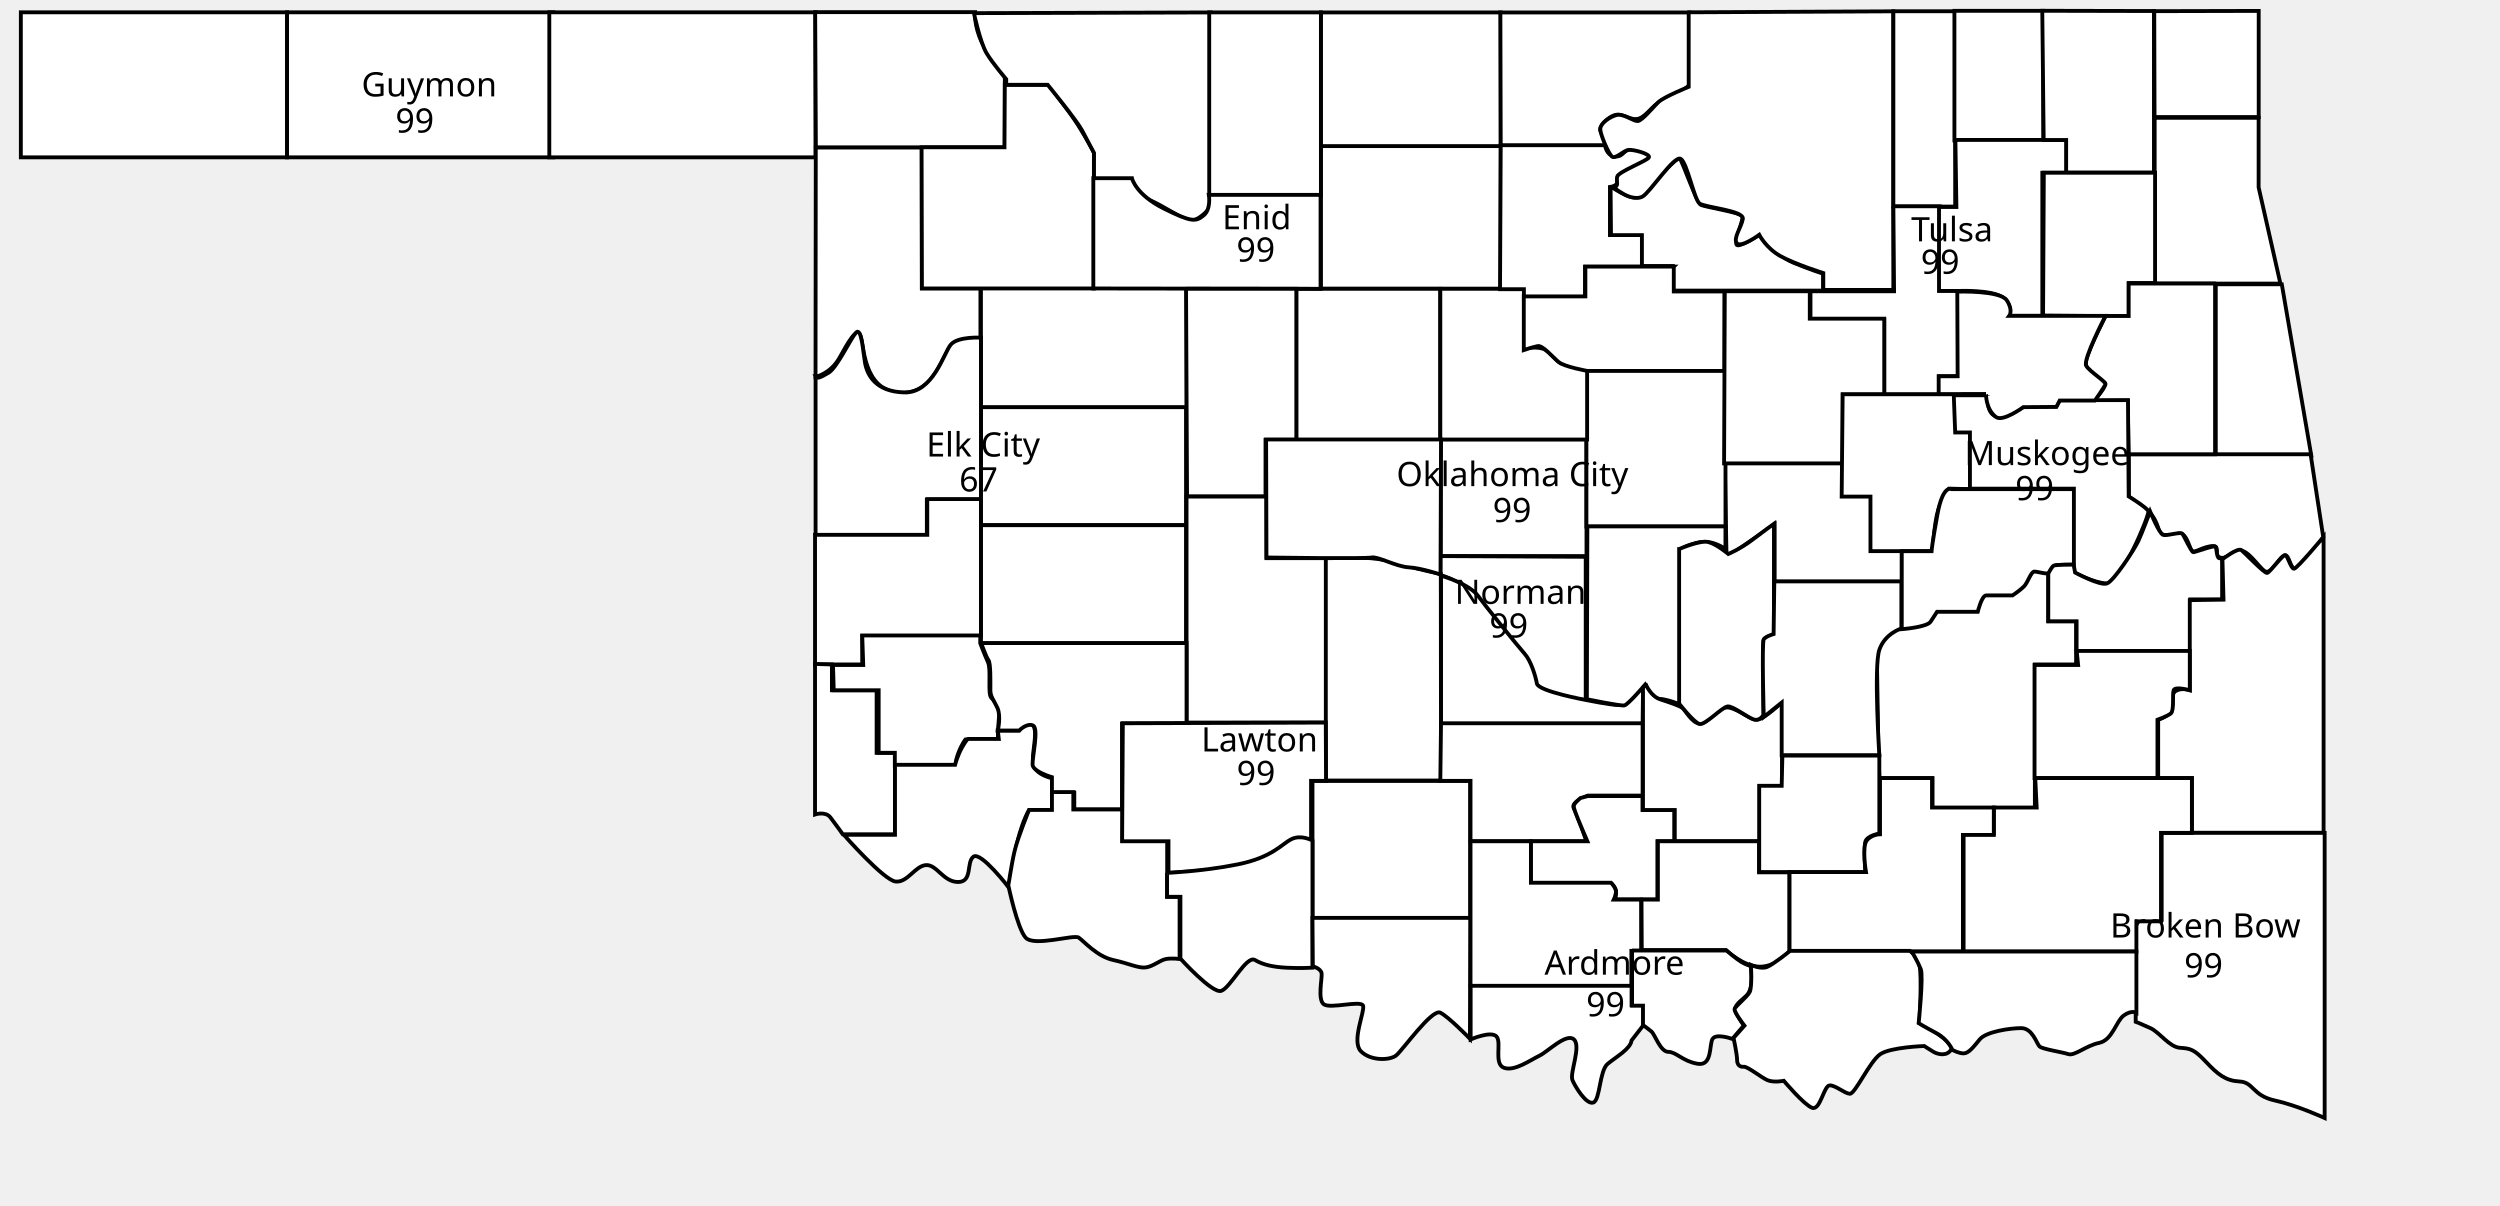
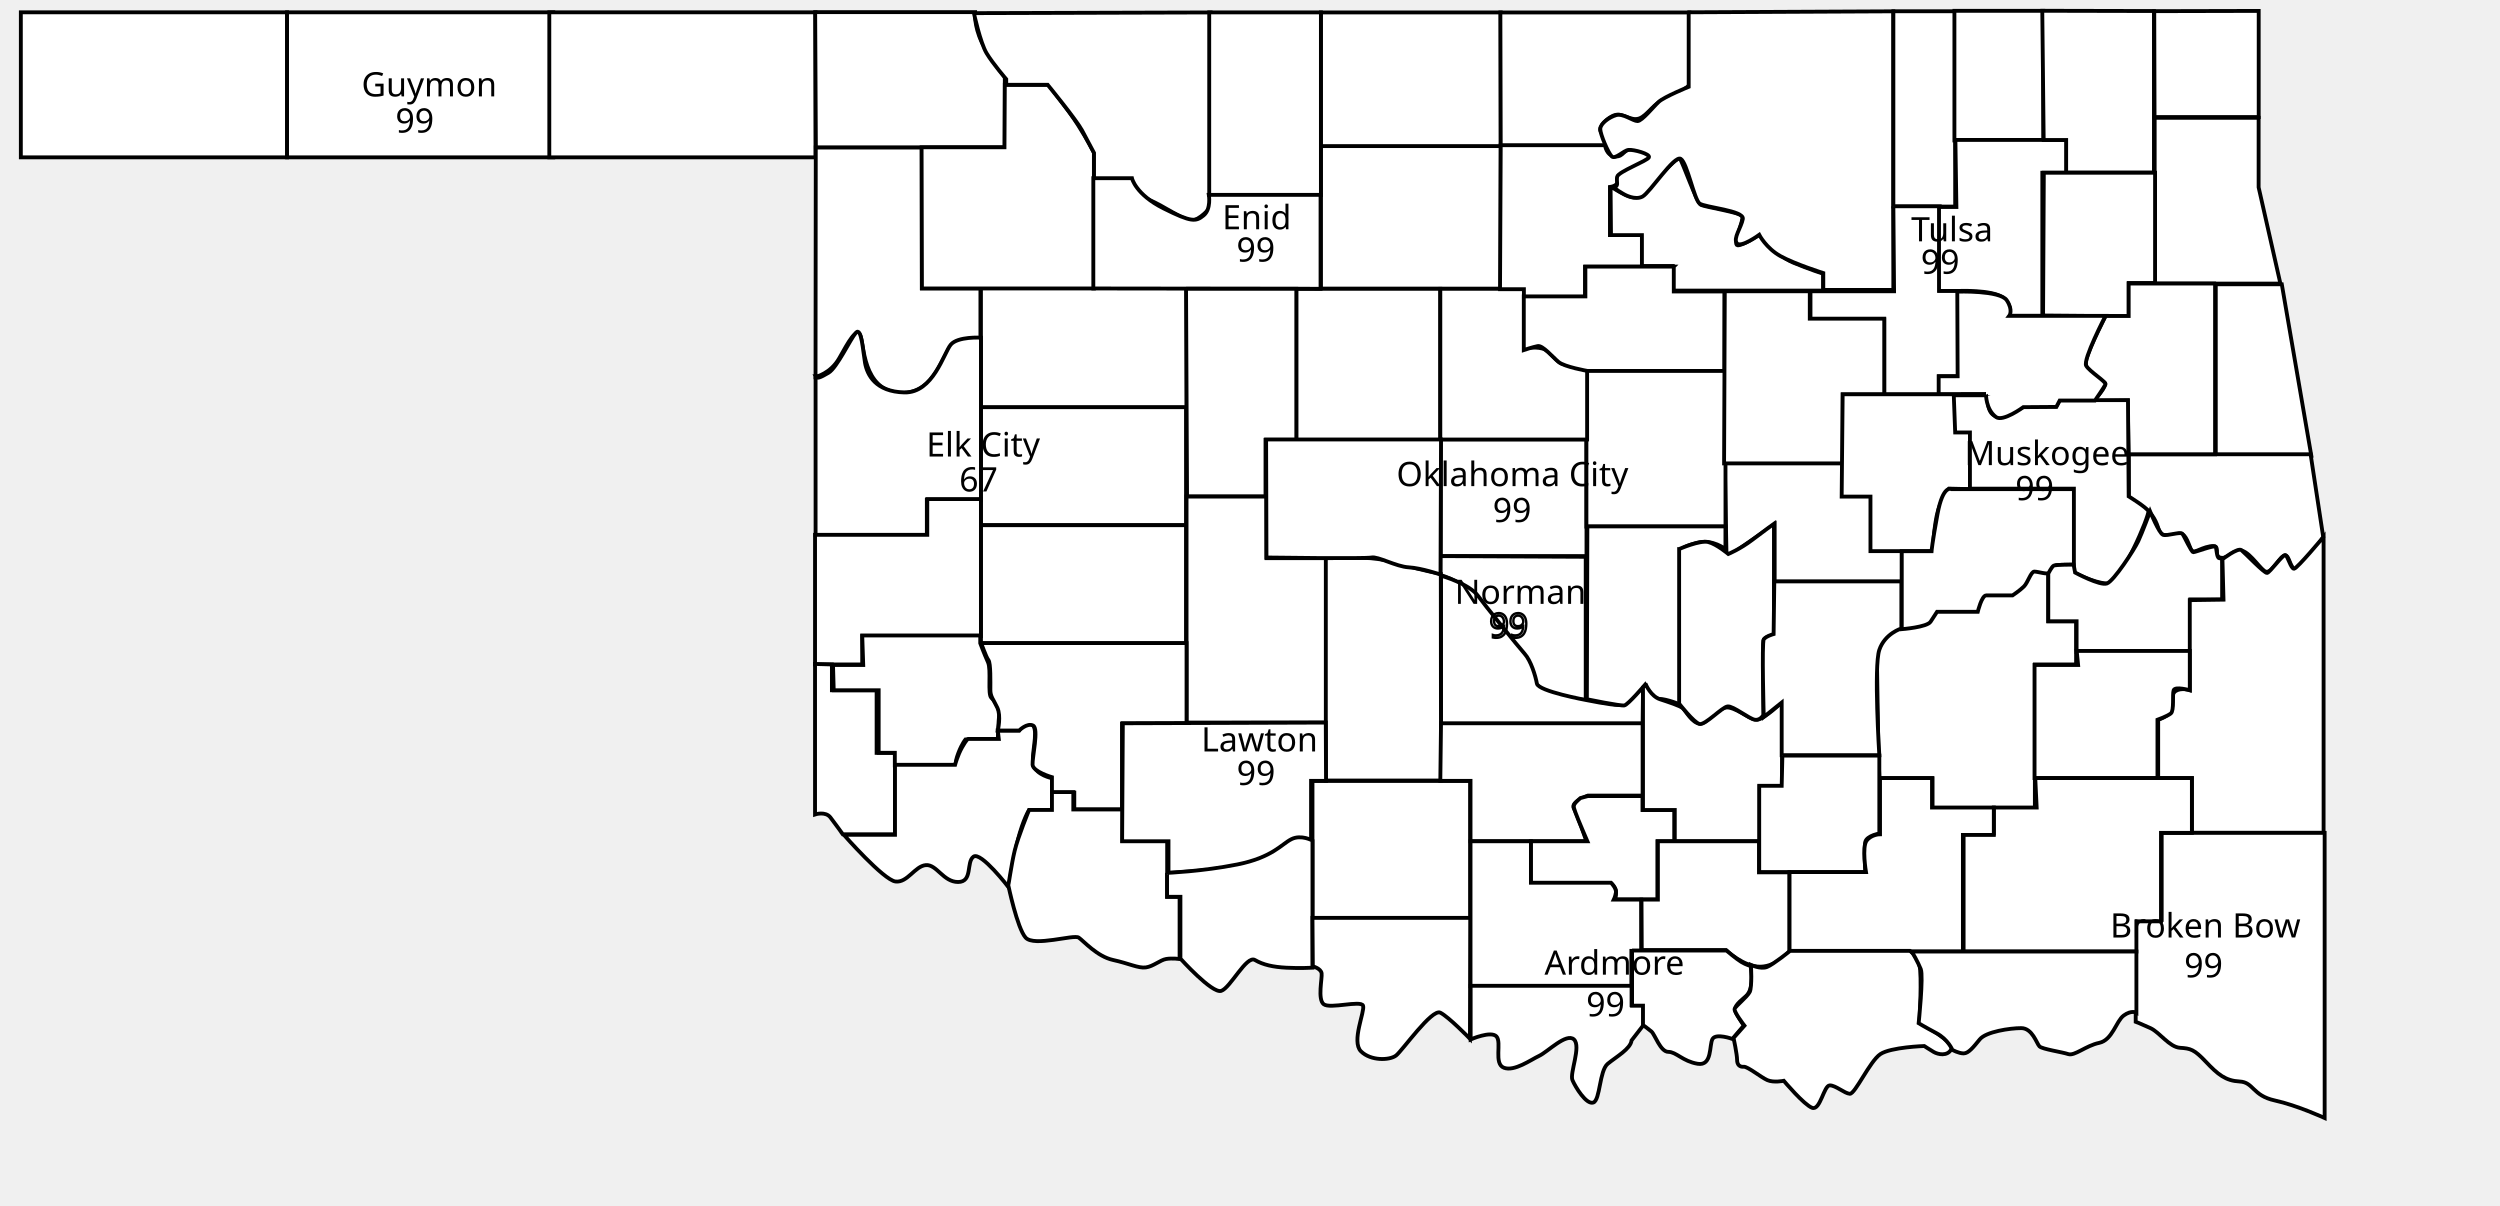
<svg xmlns="http://www.w3.org/2000/svg" width="778pt" height="375pt" id="svg2" version="1.0">
  <defs id="defs4" />
  <g id="layer1">
    <path style="fill:#ffffff;fill-opacity:1;fill-rule:evenodd;stroke:#000000;stroke-width:1.6;stroke-linecap:butt;stroke-linejoin:miter;stroke-miterlimit:4;stroke-opacity:1;stroke-dasharray:none" d="m 668.279,77.337 c 0,0 7.756,5.349 10.671,4.474 2.915,-0.874 16.904,-17.487 18.07,-16.03 1.166,1.457 6.995,18.362 8.744,19.236 1.749,0.874 16.613,3.206 17.196,4.663 0.583,1.457 -3.497,10.784 -2.332,11.95 1.166,1.166 9.618,-4.372 9.618,-4.372 0,0 6.703,8.744 13.698,11.658 6.995,2.915 12.533,4.663 12.533,4.663 l 0,6.995 -62.371,0 0,-10.201 -13.115,0 0,-12.241 -12.532,0 -0.179,-20.796 z" id="path4960" />
    <path style="fill:#ffffff;fill-opacity:1;fill-rule:evenodd;stroke:#000000;stroke-width:1.6;stroke-linecap:butt;stroke-linejoin:miter;stroke-miterlimit:4;stroke-opacity:1;stroke-dasharray:none" d="m 779.419,313.213 -0.824,-52.347 71.307,-26.173 0,23.082 11.541,0 0,17.93 -17.105,0 0,59.766 -42.454,0 0,-12.571 -22.052,0 -0.412,-9.686 z" id="path13791" />
    <path style="fill:#ffffff;fill-opacity:1;fill-rule:evenodd;stroke:#000000;stroke-width:1.6;stroke-linecap:butt;stroke-linejoin:miter;stroke-miterlimit:4;stroke-opacity:1;stroke-dasharray:none" d="m 715.673,192.127 48.964,0 0,13.698 11.658,0 0,22.733 12.824,0 0,12.824 -52.753,0 0,-23.899 -19.965,13.844 -0.729,-39.2 z" id="path11999" />
    <rect style="fill:#ffffff;fill-opacity:1;stroke:#000000;stroke-width:1.6;stroke-linecap:butt;stroke-miterlimit:4;stroke-opacity:1;stroke-dasharray:none;stroke-dashoffset:0" id="rect1400" width="110.464" height="60.178" x="8.647" y="5.11" />
    <rect y="5.11" x="119.111" height="60.178" width="110.464" id="rect1402" style="fill:#ffffff;fill-opacity:1;stroke:#000000;stroke-width:1.6;stroke-linecap:butt;stroke-miterlimit:4;stroke-opacity:1;stroke-dasharray:none;stroke-dashoffset:0" />
    <rect style="fill:#ffffff;fill-opacity:1;stroke:#000000;stroke-width:1.6;stroke-linecap:butt;stroke-miterlimit:4;stroke-opacity:1;stroke-dasharray:none;stroke-dashoffset:0" id="rect1404" width="110.464" height="60.178" x="227.926" y="5.11" />
    <path style="fill:#ffffff;fill-opacity:1;fill-rule:evenodd;stroke:#000000;stroke-width:1.6;stroke-linecap:butt;stroke-linejoin:miter;stroke-miterlimit:4;stroke-opacity:1;stroke-dasharray:none" d="m 338.389,156.379 c 0,0 6.183,-1.237 9.892,-7.831 3.71,-6.595 7.007,-12.777 8.656,-9.48 1.649,3.297 0.824,23.082 16.487,23.906 15.663,0.824 17.724,-18.548 22.67,-20.609 4.946,-2.061 10.717,-1.649 10.717,-1.649 l 0,-21.114 -24.319,0 0,-58.436 -44,0 -0.103,95.213 z" id="path1406" />
    <path style="fill:#ffffff;fill-opacity:1;fill-rule:evenodd;stroke:#000000;stroke-width:1.6;stroke-linecap:butt;stroke-linejoin:miter;stroke-miterlimit:4;stroke-opacity:1;stroke-dasharray:none" d="m 338.533,61.119 78.401,0 0,-29.145 c 0,0 -6.412,-7.869 -9.618,-14.573 -3.206,-6.703 -2.765,-12.359 -2.765,-12.359 l -66.309,0 0.291,56.077 z" id="path1408" />
    <rect style="fill:#ffffff;fill-opacity:1;stroke:#000000;stroke-width:1.6;stroke-linecap:butt;stroke-miterlimit:4;stroke-opacity:1;stroke-dasharray:none;stroke-dashoffset:0" id="rect1410" width="74.612" height="56.251" x="548.088" y="5.16" />
    <rect style="fill:#ffffff;fill-opacity:1;stroke:#000000;stroke-width:1.6;stroke-linecap:butt;stroke-miterlimit:4;stroke-opacity:1;stroke-dasharray:none;stroke-dashoffset:0" id="rect1412" width="74.612" height="59.165" x="548.088" y="60.621" />
    <rect style="fill:#ffffff;fill-opacity:1;stroke:#000000;stroke-width:1.6;stroke-linecap:butt;stroke-miterlimit:4;stroke-opacity:1;stroke-dasharray:none;stroke-dashoffset:0" id="rect1414" width="60.503" height="48.467" x="597.79" y="182.278" />
    <rect style="fill:#ffffff;fill-opacity:1;stroke:#000000;stroke-width:1.6;stroke-linecap:butt;stroke-miterlimit:4;stroke-opacity:1;stroke-dasharray:none;stroke-dashoffset:0" id="rect1416" width="57.708" height="65.868" x="658.257" y="152.635" />
    <rect style="fill:#ffffff;fill-opacity:1;stroke:#000000;stroke-width:1.6;stroke-linecap:butt;stroke-miterlimit:4;stroke-opacity:1;stroke-dasharray:none;stroke-dashoffset:0" id="rect1418" width="59.735" height="62.675" x="537.887" y="119.835" />
    <rect style="fill:#ffffff;fill-opacity:1;stroke:#000000;stroke-width:1.6;stroke-linecap:butt;stroke-miterlimit:4;stroke-opacity:1;stroke-dasharray:none;stroke-dashoffset:0" id="rect1420" width="65.431" height="57.125" x="544.59" y="324.01" />
    <rect style="fill:#ffffff;fill-opacity:1;stroke:#000000;stroke-width:1.6;stroke-linecap:butt;stroke-miterlimit:4;stroke-opacity:1;stroke-dasharray:none;stroke-dashoffset:0" id="rect1422" width="85.357" height="49.616" x="407.024" y="119.487" />
    <rect y="168.956" x="407.024" height="48.964" width="85.104" id="rect1426" style="fill:#ffffff;fill-opacity:1;stroke:#000000;stroke-width:1.6;stroke-linecap:butt;stroke-miterlimit:4;stroke-opacity:1;stroke-dasharray:none;stroke-dashoffset:0" />
    <rect style="fill:#ffffff;fill-opacity:1;stroke:#000000;stroke-width:1.6;stroke-linecap:butt;stroke-miterlimit:4;stroke-opacity:1;stroke-dasharray:none;stroke-dashoffset:0" id="rect1428" width="85.104" height="48.964" x="407.024" y="217.921" />
    <path style="fill:#ffffff;fill-opacity:1;fill-rule:evenodd;stroke:#000000;stroke-width:1.6;stroke-linecap:butt;stroke-linejoin:miter;stroke-miterlimit:4;stroke-opacity:1;stroke-dasharray:none" d="m 416.934,35.179 18.07,0 c 0,0 8.161,10.201 12.241,16.613 4.08,6.412 6.651,11.52 6.651,11.52 l 0,56.389 -71.354,0 -0.146,-58.582 34.391,0 0.146,-25.939 z" id="path1430" />
    <path style="fill:#ffffff;fill-opacity:1;fill-rule:evenodd;stroke:#000000;stroke-width:1.6;stroke-linecap:butt;stroke-linejoin:miter;stroke-miterlimit:4;stroke-opacity:1;stroke-dasharray:none" d="m 404.11,5.451 c 0,0 2.623,12.241 5.246,16.613 2.623,4.372 8.161,10.784 8.161,10.784 l 0,2.332 17.196,0 c 0,0 11.95,14.573 14.281,18.944 2.332,4.372 4.955,9.327 4.955,9.327 l 0,11.075 15.156,0 c 0,0 1.749,5.829 7.869,8.452 6.121,2.623 13.698,8.161 17.196,8.452 3.497,0.291 8.161,-5.538 8.161,-5.538 l 0,-80.733 -98.22,0.291 z" id="path1432" />
    <rect style="fill:#ffffff;fill-opacity:1;stroke:#000000;stroke-width:1.6;stroke-linecap:butt;stroke-miterlimit:4;stroke-opacity:1;stroke-dasharray:none;stroke-dashoffset:0" id="rect1434" width="46.341" height="75.814" x="501.747" y="5.142" />
    <path style="fill:#ffffff;fill-opacity:1;fill-rule:evenodd;stroke:#000000;stroke-width:1.6;stroke-linecap:butt;stroke-linejoin:miter;stroke-miterlimit:4;stroke-opacity:1;stroke-dasharray:none" d="m 453.657,73.943 16.03,0 c 0,0 1.457,6.703 13.115,12.533 11.658,5.829 13.407,5.538 16.613,2.915 3.206,-2.623 2.182,-8.522 2.182,-8.522 l 46.345,0 0,38.954 -94.285,-0.126 0,-45.753 z" id="path1436" />
    <path style="fill:#ffffff;fill-opacity:1;fill-rule:evenodd;stroke:#000000;stroke-width:1.6;stroke-linecap:butt;stroke-linejoin:miter;stroke-miterlimit:4;stroke-opacity:1;stroke-dasharray:none" d="m 492.131,119.841 45.752,0 0,62.651 -12.777,0 0,23.494 -32.562,0 -0.412,-86.145 z" id="path1438" />
    <path style="fill:#ffffff;fill-opacity:1;fill-rule:evenodd;stroke:#000000;stroke-width:1.6;stroke-linecap:butt;stroke-linejoin:miter;stroke-miterlimit:4;stroke-opacity:1;stroke-dasharray:none" d="m 338.412,156.132 0,65.868 46.17,0 0,-14.573 22.442,0 0,-67.326 c 0,0 -9.618,-0.583 -12.533,2.915 -2.915,3.497 -7.286,20.11 -19.236,19.819 -11.95,-0.291 -15.447,-7.286 -16.321,-12.241 -0.874,-4.955 -1.457,-15.156 -3.789,-12.533 -2.332,2.623 -7.869,14.573 -11.367,16.613 -3.497,2.04 -4.784,2.623 -5.367,1.457 z" id="path2314" />
    <path style="fill:#ffffff;fill-opacity:1;fill-rule:evenodd;stroke:#000000;stroke-width:1.6;stroke-linecap:butt;stroke-linejoin:miter;stroke-miterlimit:4;stroke-opacity:1;stroke-dasharray:none" d="m 492.338,206.047 33.18,0 0,25.555 24.731,0 0,68.215 -57.911,0 0,-93.77 z" id="path3191" />
    <path style="fill:#ffffff;fill-opacity:1;fill-rule:evenodd;stroke:#000000;stroke-width:1.6;stroke-linecap:butt;stroke-linejoin:miter;stroke-miterlimit:4;stroke-opacity:1;stroke-dasharray:none" d="m 338.183,221.916 46.576,0 0,-14.838 22.258,0 0,56.88 -49.255,0 0,11.747 -19.578,0 3e-5,-53.789 z" id="path3193" />
    <path style="fill:#ffffff;fill-opacity:1;fill-rule:evenodd;stroke:#000000;stroke-width:1.6;stroke-linecap:butt;stroke-linejoin:miter;stroke-miterlimit:4;stroke-opacity:1;stroke-dasharray:none" d="m 597.635,119.846 34.974,0 0,24.628 c 0,0 5.829,-0.874 8.452,0.583 2.623,1.457 4.372,4.663 6.995,5.829 2.623,1.166 10.492,1.166 10.492,1.166 l 0,30.311 -60.914,0 0,-62.517 z" id="path3195" />
    <path style="fill:#ffffff;fill-opacity:1;fill-rule:evenodd;stroke:#000000;stroke-width:1.6;stroke-linecap:butt;stroke-linejoin:miter;stroke-miterlimit:4;stroke-opacity:1;stroke-dasharray:none" d="m 622.554,5.16 78.401,0 -0.146,30.311 c 0,0 -4.82,4.265 -9.611,5.549 -4.791,1.284 -7.584,6.983 -11.082,8.149 -3.497,1.166 -6.703,-2.332 -9.909,-1.457 -3.206,0.874 -6.995,4.955 -6.121,6.703 0.874,1.749 2.894,6.121 2.894,6.121 l -44.28,0 -0.146,-55.376 z" id="path3197" />
    <path style="fill:#ffffff;fill-opacity:1;fill-rule:evenodd;stroke:#000000;stroke-width:1.6;stroke-linecap:butt;stroke-linejoin:miter;stroke-miterlimit:4;stroke-opacity:1;stroke-dasharray:none" d="m 622.7,60.244 43.281,0 c 0,0 0.437,4.372 4.226,4.663 3.789,0.291 3.206,-3.497 7.869,-2.915 4.663,0.583 7.578,2.623 5.538,4.372 -2.04,1.749 -13.407,5.538 -12.533,8.161 0.874,2.623 -3.06,3.06 -3.06,3.06 l 0,19.965 13.261,0 0,13.115 -23.608,0 0,12.824 -25.356,0 0,-3.497 -9.909,0 0.291,-59.748 z" id="path3199" />
    <path style="fill:#ffffff;fill-opacity:1;fill-rule:evenodd;stroke:#000000;stroke-width:1.6;stroke-linecap:butt;stroke-linejoin:miter;stroke-miterlimit:4;stroke-opacity:1;stroke-dasharray:none" d="m 700.693,5.11 0,30.913 c 0,0 -10.098,4.122 -12.365,6.183 -2.267,2.061 -7.007,8.037 -8.862,8.037 -1.855,0 -5.977,-3.297 -8.862,-2.473 -2.885,0.824 -6.595,3.504 -6.595,5.77 0,2.267 3.297,9.892 4.74,11.335 1.443,1.443 4.946,-2.473 7.007,-2.679 2.061,-0.206 9.068,1.649 8.45,3.091 -0.618,1.443 -12.777,5.977 -13.19,8.037 -0.412,2.061 0.618,3.71 -0.824,4.122 -1.443,0.412 3.916,3.297 3.916,3.297 0,0 4.328,2.473 7.419,0.824 3.091,-1.649 13.19,-17.311 15.869,-15.663 2.679,1.649 5.564,16.899 7.831,18.548 2.267,1.649 18.548,2.885 17.93,6.389 -0.618,3.504 -4.122,8.037 -2.473,10.098 1.649,2.061 9.274,-3.504 9.274,-3.504 0,0 2.885,5.564 8.862,8.862 5.977,3.297 17.724,7.007 17.724,7.007 l 0,7.007 29.059,0 0,-115.616 -84.909,0.412 z" id="path3201" />
    <path style="fill:#ffffff;fill-opacity:1;fill-rule:evenodd;stroke:#000000;stroke-width:1.6;stroke-linecap:butt;stroke-linejoin:miter;stroke-miterlimit:4;stroke-opacity:1;stroke-dasharray:none" d="m 597.635,230.745 0,7.869 c 0,0 11.658,2.623 19.819,14.864 8.161,12.241 16.613,17.487 17.487,23.316 0.874,5.829 1.749,7.578 6.995,10.201 5.246,2.623 16.03,3.497 16.03,3.497 l 0,-59.457 -60.331,-0.291 z" id="path4077" />
    <path style="fill:#ffffff;fill-opacity:1;fill-rule:evenodd;stroke:#000000;stroke-width:1.6;stroke-linecap:butt;stroke-linejoin:miter;stroke-miterlimit:4;stroke-opacity:1;stroke-dasharray:none" d="m 597.926,238.905 0,61.628 83.647,0 0.179,-15.663 c 0,0 -6.591,7.662 -10.088,7.662 -3.497,0 -13.407,-2.04 -13.407,-2.04 0,0 -19.965,-3.643 -20.547,-6.849 -0.583,-3.206 -2.477,-9.472 -5.1,-12.387 -2.623,-2.915 -16.932,-20.673 -19.236,-23.899 -3.643,-5.1 -15.156,-8.452 -15.447,-8.452 z" id="path4079" />
    <path style="fill:#ffffff;fill-opacity:1;fill-rule:evenodd;stroke:#000000;stroke-width:1.6;stroke-linecap:butt;stroke-linejoin:miter;stroke-miterlimit:4;stroke-opacity:1;stroke-dasharray:none" d="m 550.128,231.619 c 0,0 15.156,-0.291 18.653,0 3.497,0.291 9.628,1.301 14.874,3.05 5.246,1.749 14.185,3.422 14.185,3.422 l 0.085,85.773 -47.798,0 0,-92.245 z" id="path4081" />
    <path style="fill:#ffffff;fill-opacity:1;fill-rule:evenodd;stroke:#000000;stroke-width:1.6;stroke-linecap:butt;stroke-linejoin:miter;stroke-miterlimit:4;stroke-opacity:1;stroke-dasharray:none" d="m 338.183,275.499 0,62.445 c 0,0 4.328,-1.443 6.389,1.237 2.061,2.679 5.152,7.007 5.152,7.007 l 21.639,0 0,-33.799 -7.625,0 0,-25.967 -18.548,0 0,-10.717 -7.007,-0.206 z" id="path4083" />
    <path style="fill:#ffffff;fill-opacity:1;fill-rule:evenodd;stroke:#000000;stroke-width:1.6;stroke-linecap:butt;stroke-linejoin:miter;stroke-miterlimit:4;stroke-opacity:1;stroke-dasharray:none" d="m 694.511,110.628 0,10.304 21.021,0 0,32.974 -56.88,0 c 0,0 -9.48,-1.649 -11.953,-3.71 -2.473,-2.061 -6.595,-7.007 -8.656,-6.595 -2.061,0.412 -5.77,1.649 -5.77,1.649 l 0,-22.258 25.555,0 0,-12.365 36.684,0 z" id="path4958" />
    <path style="fill:#ffffff;fill-opacity:1;fill-rule:evenodd;stroke:#000000;stroke-width:1.6;stroke-linecap:butt;stroke-linejoin:miter;stroke-miterlimit:4;stroke-opacity:1;stroke-dasharray:none" d="m 597.926,300.11 83.647,0 0,30.02 -22.733,0 c 0,0 -7.286,2.623 -5.829,5.246 1.457,2.623 5.246,13.698 5.246,13.698 l -48.09,0 0,-25.065 -12.533,0 0.291,-23.899 z" id="path4962" />
    <path style="fill:#ffffff;fill-opacity:1;fill-rule:evenodd;stroke:#000000;stroke-width:1.6;stroke-linecap:butt;stroke-linejoin:miter;stroke-miterlimit:4;stroke-opacity:1;stroke-dasharray:none" d="m 655.766,331.143 c -3.297,2.885 -3.091,3.091 -2.061,5.977 1.03,2.885 4.946,11.953 4.946,11.953 l -23.494,0 0,17.311 33.18,0 c 0,0 1.03,0.618 1.855,2.267 0.824,1.649 0,4.534 0,4.534 l 17.518,0 0,-24.123 7.007,0 0,-12.973 -13.19,0 0,-5.771 -22.67,0 -3.091,0.824 z" id="path6710" />
    <path style="fill:#ffffff;fill-opacity:1;fill-rule:evenodd;stroke:#000000;stroke-width:1.6;stroke-linecap:butt;stroke-linejoin:miter;stroke-miterlimit:4;stroke-opacity:1;stroke-dasharray:none" d="m 345.648,275.92 12.532,0 -0.412,-12.241 48.964,0 0,3.206 c 0,0 1.749,4.663 3.206,7.869 1.457,3.206 -0.291,13.407 1.457,14.864 1.749,1.457 3.497,4.955 3.206,6.995 -0.291,2.04 -0.583,10.201 -0.583,10.201 l -13.407,0 c 0,0 -1.457,1.749 -2.915,5.538 -1.457,3.789 -1.166,5.246 -1.166,5.246 l -25.236,0 0,-5.246 -6.703,0 0,-25.939 -18.653,0 -0.291,-10.492 z" id="path6712" />
    <path style="fill:#ffffff;fill-opacity:1;fill-rule:evenodd;stroke:#000000;stroke-width:1.6;stroke-linecap:butt;stroke-linejoin:miter;stroke-miterlimit:4;stroke-opacity:1;stroke-dasharray:none" d="m 414.024,303.115 8.862,0 c 0,0 3.504,-5.564 5.77,-2.267 2.267,3.297 -1.03,12.571 0.206,16.693 1.237,4.122 7.625,5.358 7.625,5.358 l 0,13.19 -9.48,0 c 0,0 -2.473,3.71 -4.74,12.777 -2.267,9.068 -3.71,19.372 -3.71,19.372 0,0 -11.541,-15.044 -14.632,-12.777 -3.091,2.267 -0.206,10.511 -6.389,10.511 -6.183,0 -8.862,-7.419 -13.396,-7.007 -4.534,0.412 -7.625,7.419 -12.571,6.801 -4.946,-0.618 -21.433,-19.372 -21.433,-19.372 l 21.227,0 0,-29.059 24.937,0 c 0,0 1.03,-3.916 2.885,-7.213 1.855,-3.297 2.473,-3.504 2.473,-3.504 l 12.777,0 -0.412,-3.503 z" id="path6714" />
    <path style="fill:#ffffff;fill-opacity:1;fill-rule:evenodd;stroke:#000000;stroke-width:1.6;stroke-linecap:butt;stroke-linejoin:miter;stroke-miterlimit:4;stroke-opacity:1;stroke-dasharray:none" d="m 407.017,266.843 85.321,0 0,33.386 -26.792,0 0,35.653 -19.785,0 0,-7.007 -9.274,0 0,-6.389 c 0,0 -7.831,-2.267 -8.037,-5.152 -0.206,-2.885 2.679,-15.044 0.206,-16.281 -2.473,-1.237 -5.77,2.061 -5.77,2.061 l -8.862,0 c 0,0 1.443,-5.977 -0.206,-9.48 -1.649,-3.504 -2.885,-4.534 -2.885,-7.419 0,-2.885 0.206,-11.129 -0.824,-12.365 -1.03,-1.237 -3.091,-7.625 -3.091,-7.007 z" id="path6716" />
    <path style="fill:#ffffff;fill-opacity:1;fill-rule:evenodd;stroke:#000000;stroke-width:1.6;stroke-linecap:butt;stroke-linejoin:miter;stroke-miterlimit:4;stroke-opacity:1;stroke-dasharray:none" d="m 418.352,367.208 c 0,0 3.71,17.93 7.213,21.845 3.504,3.916 19.991,-1.443 22.051,0 2.061,1.443 7.625,7.831 14.22,9.274 6.595,1.443 10.511,3.504 13.602,3.091 3.091,-0.412 5.977,-3.091 8.45,-3.504 2.473,-0.412 5.564,0 5.564,0 l 0,-25.761 -5.152,0 0,-23.288 -18.548,0 0,-12.984 -20.403,0 0,-7.213 -8.862,0 0,7.406 -9.48,0 c 0,0 -4.534,10.936 -5.977,16.912 -1.443,5.977 -2.473,14.22 -2.679,14.22 z" id="path6718" />
    <path style="fill:#ffffff;fill-opacity:1;fill-rule:evenodd;stroke:#000000;stroke-width:1.6;stroke-linecap:butt;stroke-linejoin:miter;stroke-miterlimit:4;stroke-opacity:1;stroke-dasharray:none" d="m 465.898,300.11 84.212,-0.291 0.103,24.191 -6.206,0 0,25.356 c 0,0 -7.286,-2.623 -11.075,1.166 -3.789,3.789 -10.201,7.131 -19.527,8.879 -9.327,1.749 -28.562,2.779 -28.562,2.779 l 0,-13.115 -19.236,0 0.291,-48.964 z" id="path7593" />
    <path style="fill:#ffffff;fill-opacity:1;fill-rule:evenodd;stroke:#000000;stroke-width:1.6;stroke-linecap:butt;stroke-linejoin:miter;stroke-miterlimit:4;stroke-opacity:1;stroke-dasharray:none" d="m 484.259,362.19 0,9.909 5.538,0 0,25.648 c 0,0 13.115,14.573 16.904,13.407 3.789,-1.166 10.492,-14.864 13.99,-12.824 3.497,2.04 7.578,2.915 13.115,3.206 5.538,0.291 10.784,0 10.784,0 l 0,-52.753 c 0,0 -4.663,-2.623 -8.744,-0.583 -4.08,2.04 -7.869,7.578 -22.442,10.492 -14.573,2.915 -29.437,3.497 -29.145,3.497 z" id="path7595" />
    <path style="fill:#ffffff;fill-opacity:1;fill-rule:evenodd;stroke:#000000;stroke-width:1.6;stroke-linecap:butt;stroke-linejoin:miter;stroke-miterlimit:4;stroke-opacity:1;stroke-dasharray:none" d="m 525.354,182.363 72.572,0 -0.206,56.044 c 0,0 -7.955,-2.708 -13.201,-3 -5.246,-0.291 -12.824,-4.663 -15.447,-4.08 -2.623,0.583 -43.572,0 -43.572,0 l -0.146,-48.964 z" id="path3189" />
    <path style="fill:#ffffff;fill-opacity:1;fill-rule:evenodd;stroke:#000000;stroke-width:1.6;stroke-linecap:butt;stroke-linejoin:miter;stroke-miterlimit:4;stroke-opacity:1;stroke-dasharray:none" d="m 544.736,400.953 c 0,0 3.352,0.874 3.643,2.915 0.291,2.04 -1.749,10.784 0.874,12.824 2.623,2.04 15.447,-1.749 16.321,0.583 0.874,2.332 -4.955,14.864 -0.874,18.944 4.08,4.08 11.95,3.789 14.573,1.749 2.623,-2.04 14.864,-19.527 18.362,-17.779 3.497,1.749 12.291,10.813 12.291,10.813 l 0.206,-50.159 -65.542,0 0.146,20.11 z" id="path8488" />
    <path style="fill:#ffffff;fill-opacity:1;fill-rule:evenodd;stroke:#000000;stroke-width:1.6;stroke-linecap:butt;stroke-linejoin:miter;stroke-miterlimit:4;stroke-opacity:1;stroke-dasharray:none" d="m 610.167,349.075 25.065,0 0,17.196 33.226,0 c 0,0 2.332,2.332 2.04,4.08 -0.291,1.749 -0.874,2.931 -0.874,2.931 l 11.367,0 0,21.26 -4.08,0 0,14.573 -66.743,0.146 0,-60.185 z" id="path8490" />
    <path style="fill:#ffffff;fill-opacity:1;fill-rule:evenodd;stroke:#000000;stroke-width:1.6;stroke-linecap:butt;stroke-linejoin:miter;stroke-miterlimit:4;stroke-opacity:1;stroke-dasharray:none" d="m 610.22,431.302 c 0,0 8.45,-3.71 10.717,-1.237 2.267,2.473 -1.237,11.335 3.091,12.984 4.328,1.649 11.129,-3.297 14.632,-4.946 3.503,-1.649 11.335,-9.686 14.426,-6.801 3.091,2.885 -1.855,14.014 -0.618,16.899 1.237,2.885 5.77,10.304 8.656,9.274 2.885,-1.03 2.473,-13.19 5.977,-16.075 3.504,-2.885 9.48,-6.183 9.892,-9.686 l 4.946,-6.389 0,-8.244 -4.946,0 0,-8.037 -66.773,0 0,22.258 z" id="path10238" />
    <path style="fill:#ffffff;fill-opacity:1;fill-rule:evenodd;stroke:#000000;stroke-width:1.6;stroke-linecap:butt;stroke-linejoin:miter;stroke-miterlimit:4;stroke-opacity:1;stroke-dasharray:none" d="m 658.651,218.412 57.293,0 0,9.48 c 0,0 -5.152,-4.328 -11.747,-2.679 -6.595,1.649 -6.801,3.091 -6.801,3.091 l 0,64.094 c 0,0 -5.792,-2.405 -8.976,-2.405 -3.184,0 -5.851,-5.851 -5.851,-5.851 0,0 -7.019,8.256 -8.565,8.565 -1.546,0.309 -15.56,-2.576 -15.56,-2.576 l 0.206,-71.719 z" id="path11114" />
    <path style="fill:#ffffff;fill-opacity:1;fill-rule:evenodd;stroke:#000000;stroke-width:1.6;stroke-linecap:butt;stroke-linejoin:miter;stroke-miterlimit:4;stroke-opacity:1;stroke-dasharray:none" d="m 682.97,284.154 c 0,0 2.061,4.74 5.77,5.977 3.71,1.237 8.244,2.679 9.48,3.71 1.237,1.03 3.916,6.389 7.213,6.389 3.297,0 7.625,-7.625 12.159,-6.595 4.534,1.03 8.862,5.358 11.747,4.946 2.885,-0.412 10.098,-7.213 10.098,-7.213 l 0,35.035 -9.274,0 0,22.67 -35.241,0 0,-12.984 -13.19,0 0,-50.904 1.237,-1.03 z" id="path11116" />
    <path style="fill:#ffffff;fill-opacity:1;fill-rule:evenodd;stroke:#000000;stroke-width:1.6;stroke-linecap:butt;stroke-linejoin:miter;stroke-miterlimit:4;stroke-opacity:1;stroke-dasharray:none" d="m 696.729,227.83 c 0,0 8.598,-3.789 12.095,-2.915 3.497,0.874 8.306,4.955 8.306,4.955 0,0 4.955,-2.04 9.909,-5.829 4.955,-3.789 9.035,-6.703 9.035,-6.703 l 0,46.05 c 0,0 -4.08,0.874 -4.372,2.332 -0.291,1.457 0,30.894 0,30.894 0,0 -1.166,2.332 -3.497,2.04 -2.332,-0.291 -9.035,-5.829 -11.367,-5.538 -2.332,0.291 -9.326,7.869 -11.658,7.286 -2.332,-0.583 -8.452,-8.452 -8.452,-8.452 l 0,-64.12 z" id="path11118" />
    <rect style="fill:#ffffff;fill-opacity:1;stroke:#000000;stroke-width:1.6;stroke-linecap:butt;stroke-miterlimit:4;stroke-opacity:1;stroke-dasharray:none;stroke-dashoffset:0" id="rect11993" width="25.648" height="81.044" x="785.622" y="4.67" />
    <path style="fill:#ffffff;fill-opacity:1;fill-rule:evenodd;stroke:#000000;stroke-width:1.6;stroke-linecap:butt;stroke-linejoin:miter;stroke-miterlimit:4;stroke-opacity:1;stroke-dasharray:none" d="m 785.622,85.601 19.236,0 0,34.974 7.578,0 0,35.557 -7.869,0 0,7.578 -22.733,0 0,-31.186 -30.603,0 0,-11.658 34.683,0 -0.291,-35.266 z" id="path11995" />
    <path style="fill:#ffffff;fill-opacity:1;fill-rule:evenodd;stroke:#000000;stroke-width:1.6;stroke-linecap:butt;stroke-linejoin:miter;stroke-miterlimit:4;stroke-opacity:1;stroke-dasharray:none" d="m 715.673,120.867 35.266,0 0,11.367 30.894,0 0,31.477 -17.196,0 0,28.562 -49.256,0 0.291,-71.406 z" id="path11997" />
    <path style="fill:#ffffff;fill-opacity:1;fill-rule:evenodd;stroke:#000000;stroke-width:1.6;stroke-linecap:butt;stroke-linejoin:miter;stroke-miterlimit:4;stroke-opacity:1;stroke-dasharray:none" d="m 810.951,4.492 36.89,0 0,53.789 -36.89,0 0,-53.789 z" id="path12001" />
    <path style="fill:#ffffff;fill-opacity:1;fill-rule:evenodd;stroke:#000000;stroke-width:1.6;stroke-linecap:butt;stroke-linejoin:miter;stroke-miterlimit:4;stroke-opacity:1;stroke-dasharray:none" d="m 811.363,58.075 46.164,0 0,13.602 -10.098,0 0,59.354 -13.808,0 c 0,0 1.855,-4.328 -2.679,-7.625 -4.534,-3.297 -18.548,-2.679 -18.548,-2.679 l -7.831,0 0,-34.829 7.213,0 -0.412,-27.822 z" id="path12003" />
    <path style="fill:#ffffff;fill-opacity:1;fill-rule:evenodd;stroke:#000000;stroke-width:1.6;stroke-linecap:butt;stroke-linejoin:miter;stroke-miterlimit:4;stroke-opacity:1;stroke-dasharray:none" d="m 736.221,241.237 52.753,0 0,19.527 c 0,0 -6.849,2.04 -9.181,8.889 -2.332,6.849 0,43.718 0,43.718 l -40.512,0 0,-21.859 -7.432,5.975 c 0,0 -0.874,-30.894 0,-32.206 0.874,-1.312 4.08,-2.186 4.08,-2.186 l 0.291,-21.859 z" id="path12005" />
    <path style="fill:#ffffff;fill-opacity:1;fill-rule:evenodd;stroke:#000000;stroke-width:1.6;stroke-linecap:butt;stroke-linejoin:miter;stroke-miterlimit:4;stroke-opacity:1;stroke-dasharray:none" d="m 764.581,163.593 46.988,0 0,15.663 5.977,0 0,23.7 -8.862,-0.206 c 0,0 -2.885,3.504 -4.534,9.068 -1.649,5.564 -2.267,16.864 -2.267,16.864 l -25.761,0 0,-22.634 -11.953,0 0.412,-42.454 z" id="path12007" />
    <path style="fill:#ffffff;fill-opacity:1;fill-rule:evenodd;stroke:#000000;stroke-width:1.6;stroke-linecap:butt;stroke-linejoin:miter;stroke-miterlimit:4;stroke-opacity:1;stroke-dasharray:none" d="m 789.105,228.717 0,32.356 c 0,0 10.511,-0.824 11.953,-3.091 1.443,-2.267 2.679,-4.122 2.679,-4.122 l 16.899,0 c 0,0 1.649,-6.801 3.504,-6.801 1.855,0 10.923,0 10.923,0 0,0 3.091,-2.061 4.74,-3.71 1.649,-1.649 2.885,-6.183 4.328,-6.183 1.443,0 5.77,1.443 6.389,0.412 0.618,-1.03 1.443,-2.885 2.885,-3.091 1.443,-0.206 7.419,-0.206 7.419,-0.206 l 0,-31.325 -51.11,0 c 0,0 -3.504,-2.061 -5.77,10.304 -2.267,12.365 -2.473,15.457 -2.473,15.457 l -12.365,0 z" id="path12009" />
    <path style="fill:#ffffff;fill-opacity:1;fill-rule:evenodd;stroke:#000000;stroke-width:1.6;stroke-linecap:butt;stroke-linejoin:miter;stroke-miterlimit:4;stroke-opacity:1;stroke-dasharray:none" d="m 847.41,4.474 46.341,0.103 0,67.034 -36.432,0 0,-13.528 -9.327,0 -0.583,-53.61 z" id="path12011" />
    <path style="fill:#ffffff;fill-opacity:1;fill-rule:evenodd;stroke:#000000;stroke-width:1.6;stroke-linecap:butt;stroke-linejoin:miter;stroke-miterlimit:4;stroke-opacity:1;stroke-dasharray:none" d="m 893.872,4.63 43.341,-0.103 0,44.059 -43.22,0 -0.121,-43.956 z" id="path12013" />
    <path style="fill:#ffffff;fill-opacity:1;fill-rule:evenodd;stroke:#000000;stroke-width:1.6;stroke-linecap:butt;stroke-linejoin:miter;stroke-miterlimit:4;stroke-opacity:1;stroke-dasharray:none" d="m 894.043,48.878 0,68.783 52.17,0 -9.035,-39.929 0,-28.854 -43.135,0 0,0 z" id="path12015" />
    <path style="fill:#ffffff;fill-opacity:1;fill-rule:evenodd;stroke:#000000;stroke-width:1.6;stroke-linecap:butt;stroke-linejoin:miter;stroke-miterlimit:4;stroke-opacity:1;stroke-dasharray:none" d="m 919.399,117.952 0,71.115 39.638,0 -12.241,-71.115 -27.397,0 z" id="path12017" />
    <path style="fill:#ffffff;fill-opacity:1;fill-rule:evenodd;stroke:#000000;stroke-width:1.6;stroke-linecap:butt;stroke-linejoin:miter;stroke-miterlimit:4;stroke-opacity:1;stroke-dasharray:none" d="m 883.327,188.484 75.419,0 5.246,34.392 c 0,0 -10.201,15.156 -12.241,13.115 -2.04,-2.04 -2.04,-6.703 -4.372,-5.246 -2.332,1.457 -5.246,8.161 -7.869,6.121 -2.623,-2.04 -6.995,-9.035 -10.492,-8.452 -3.497,0.583 -4.955,3.789 -7.869,2.915 -2.915,-0.874 0.874,-5.538 -4.08,-4.663 -4.955,0.874 -6.995,3.789 -8.161,0.874 -1.166,-2.915 -2.332,-6.703 -4.955,-6.121 -2.623,0.583 -7.286,1.749 -8.161,-1.457 -0.874,-3.206 -2.623,-6.995 -5.829,-9.035 -3.206,-2.04 -6.618,-4.816 -6.618,-4.816 l -0.018,-17.626 z" id="path12019" />
    <path style="fill:#ffffff;fill-opacity:1;fill-rule:evenodd;stroke:#000000;stroke-width:1.6;stroke-linecap:butt;stroke-linejoin:miter;stroke-miterlimit:4;stroke-opacity:1;stroke-dasharray:none" d="m 847.738,130.928 35.55,0.309 0,-13.808 10.923,0 0,-45.752 -46.164,0 -0.309,59.25 z" id="path12894" />
    <path style="fill:#ffffff;fill-opacity:1;fill-rule:evenodd;stroke:#000000;stroke-width:1.6;stroke-linecap:butt;stroke-linejoin:miter;stroke-miterlimit:4;stroke-opacity:1;stroke-dasharray:none" d="m 919.108,117.661 0,70.823 -35.849,0 -0.412,-22.357 -14.161,0.206 c 0,0 6.392,-6.58 4.447,-7.703 -1.945,-1.123 -9.11,-3.956 -7.362,-9.785 1.749,-5.829 7.937,-17.726 7.937,-17.726 l 9.55,0 0,-13.46 35.849,0 z" id="path12896" />
    <path style="fill:#ffffff;fill-opacity:1;fill-rule:evenodd;stroke:#000000;stroke-width:1.6;stroke-linecap:butt;stroke-linejoin:miter;stroke-miterlimit:4;stroke-opacity:1;stroke-dasharray:none" d="m 810.687,164.002 14.281,0 c 0,0 -1.166,7.286 3.206,8.744 4.372,1.457 9.909,-4.08 12.533,-4.08 2.623,0 12.533,0 12.533,0 l 1.457,-2.623 28.271,0 0.291,39.929 c 0,0 7.578,4.663 8.161,6.121 0.583,1.457 -11.367,30.311 -17.196,30.02 -5.829,-0.291 -13.698,-4.663 -13.698,-4.663 l 0,-34.683 -43.135,0 0,-23.316 -6.121,0 -0.583,-15.447 z" id="path12898" />
    <path style="fill:#ffffff;fill-opacity:1;fill-rule:evenodd;stroke:#000000;stroke-width:1.6;stroke-linecap:butt;stroke-linejoin:miter;stroke-miterlimit:4;stroke-opacity:1;stroke-dasharray:none" d="m 812.145,121.012 c 0,0 17.771,-0.626 20.54,3.6 2.769,4.226 1.027,6.455 1.027,6.455 l 39.929,0 c 0,0 -9.472,18.216 -8.015,20.693 1.457,2.477 8.452,6.703 8.015,7.724 -0.437,1.02 -4.372,6.703 -4.372,6.703 l -14.64,0 -1.384,2.651 -13.704,0.103 c 0,0 -8.47,6.24 -11.342,4.095 -4.309,-3.218 -4.143,-9.57 -4.141,-9.568 l -19.638,0.053 0,-7.389 7.869,0 -0.146,-35.12 z" id="path12916" />
    <path style="fill:#ffffff;fill-opacity:1;fill-rule:evenodd;stroke:#000000;stroke-width:1.6;stroke-linecap:butt;stroke-linejoin:miter;stroke-miterlimit:4;stroke-opacity:1;stroke-dasharray:none" d="m 849.901,237.991 c 0,0 1.443,-2.885 2.267,-3.297 0.824,-0.412 8.244,-0.412 8.244,-0.412 l 0.618,3.297 c 0,0 10.304,5.564 13.19,4.534 2.885,-1.03 11.335,-14.014 12.984,-17.518 1.649,-3.504 4.946,-12.365 4.946,-12.365 0,0 3.71,9.068 5.358,9.686 1.649,0.618 7.213,-1.443 8.037,-0.412 0.824,1.03 3.71,7.625 4.534,7.625 0.824,0 8.862,-3.091 9.274,-2.267 0.412,0.824 0.412,4.534 1.443,4.74 1.03,0.206 1.237,0.206 1.237,0.206 l 0,16.899 -13.19,0 0,21.845 -47.194,0 0,-12.777 -11.747,0 0,-19.785 z" id="path13793" />
    <path style="fill:#ffffff;fill-opacity:1;fill-rule:evenodd;stroke:#000000;stroke-width:1.6;stroke-linecap:butt;stroke-linejoin:miter;stroke-miterlimit:4;stroke-opacity:1;stroke-dasharray:none" d="m 922.168,232.056 c 0,0 6.412,-4.955 7.869,-3.789 1.457,1.166 9.472,9.618 10.638,9.472 1.166,-0.146 6.558,-7.724 7.578,-7.432 1.02,0.291 2.332,5.829 3.643,5.683 1.312,-0.146 12.241,-13.261 12.241,-13.261 l 0,122.833 -54.648,0 0,-22.719 -13.99,0 0,-24.191 c 0,0 4.663,-1.457 5.538,-4.08 0.874,-2.623 -0.583,-6.412 1.749,-7.869 2.332,-1.457 5.829,-0.377 5.829,-0.377 l 0,-37.306 13.99,-0.206 -0.437,-16.759 z" id="path13795" />
    <path style="fill:#ffffff;fill-opacity:1;fill-rule:evenodd;stroke:#000000;stroke-width:1.6;stroke-linecap:butt;stroke-linejoin:miter;stroke-miterlimit:4;stroke-opacity:1;stroke-dasharray:none" d="m 861.692,270.091 46.924,0 0,16.321 c 0,0 -6.121,-1.749 -6.703,0 -0.583,1.749 0.291,8.452 -1.166,9.618 -1.457,1.166 -5.538,2.623 -5.538,2.623 l 0,24.191 -51.004,0 0,-46.924 18.07,0 -0.583,-5.829 z" id="path13797" />
    <path style="fill:#ffffff;fill-opacity:1;fill-rule:evenodd;stroke:#000000;stroke-width:1.6;stroke-linecap:butt;stroke-linejoin:miter;stroke-miterlimit:4;stroke-opacity:1;stroke-dasharray:none" d="m 896.957,345.577 67.617,0 0,118.33 c 0,0 -11.367,-5.246 -20.693,-7.286 -9.327,-2.04 -8.744,-7.578 -14.573,-7.869 -5.829,-0.291 -9.035,-2.915 -13.99,-8.161 -4.955,-5.246 -6.412,-5.538 -10.784,-5.829 -4.372,-0.291 -8.452,-6.412 -12.241,-8.161 -3.789,-1.749 -6.121,-2.623 -6.121,-2.623 l 0,-42.261 10.784,0 -3e-5,-36.14 z" id="path13799" />
    <path style="fill:#ffffff;fill-opacity:1;fill-rule:evenodd;stroke:#000000;stroke-width:1.6;stroke-linecap:butt;stroke-linejoin:miter;stroke-miterlimit:4;stroke-opacity:1;stroke-dasharray:none" d="m 844.496,322.844 64.994,0 0,22.733 -12.824,0 0,36.723 -10.201,0 0,12.533 -71.698,0 0,-48.964 12.533,0 0,-10.784 17.779,0 -0.583,-12.241 z" id="path13801" />
    <path style="fill:#ffffff;fill-opacity:1;fill-rule:evenodd;stroke:#000000;stroke-width:1.6;stroke-linecap:butt;stroke-linejoin:miter;stroke-miterlimit:4;stroke-opacity:1;stroke-dasharray:none" d="m 739.573,313.517 40.221,0 0,32.351 c 0,0 -5.246,0.874 -5.829,3.497 -0.583,2.623 0,12.532 0,12.532 l -44.009,0 0,-35.849 9.326,0 0.291,-12.532 z" id="path14676" />
    <path style="fill:#ffffff;fill-opacity:1;fill-rule:evenodd;stroke:#000000;stroke-width:1.6;stroke-linecap:butt;stroke-linejoin:miter;stroke-miterlimit:4;stroke-opacity:1;stroke-dasharray:none" d="m 780.085,322.844 21.568,0 0,12.241 25.648,0 0,11.367 -12.824,0 0,48.381 -71.989,0 0,-32.983 31.768,0 c 0,0 -1.749,-10.444 0.291,-13.067 2.04,-2.623 5.538,-2.623 5.538,-2.623 l 0,-23.316 z" id="path14678" />
    <path style="fill:#ffffff;fill-opacity:1;fill-rule:evenodd;stroke:#000000;stroke-width:1.6;stroke-linecap:butt;stroke-linejoin:miter;stroke-miterlimit:4;stroke-opacity:1;stroke-dasharray:none" d="m 681.115,373.288 6.801,0 0,-24.215 41.939,0 0,12.881 12.571,0 0,32.768 c 0,0 -4.843,6.183 -11.85,6.389 -7.007,0.206 -14.426,-6.904 -14.426,-6.904 l -34.932,0 -0.103,-20.918 z" id="path14680" />
    <path style="fill:#ffffff;fill-opacity:1;fill-rule:evenodd;stroke:#000000;stroke-width:1.6;stroke-linecap:butt;stroke-linejoin:miter;stroke-miterlimit:4;stroke-opacity:1;stroke-dasharray:none" d="m 677.199,394.412 39.157,0 c 0,0 4.122,3.504 6.183,4.74 2.061,1.237 3.813,1.649 3.813,1.649 0,0 1.958,9.274 -1.958,12.571 -3.916,3.297 -5.152,4.74 -4.122,6.801 1.03,2.061 3.297,5.358 3.297,5.358 l -4.74,5.564 c 0,0 -6.801,-2.473 -8.244,0 -1.443,2.473 0,11.335 -6.183,10.304 -6.183,-1.03 -8.862,-4.946 -12.159,-4.946 -3.297,0 -5.564,-7.213 -7.007,-8.45 -1.443,-1.237 -3.504,-2.679 -3.504,-2.679 l 0,-8.037 -4.534,0 0,-22.876 z" id="path14682" />
    <path style="fill:#ffffff;fill-opacity:1;fill-rule:evenodd;stroke:#000000;stroke-width:1.6;stroke-linecap:butt;stroke-linejoin:miter;stroke-miterlimit:4;stroke-opacity:1;stroke-dasharray:none" d="m 726.457,400.37 c 0,0 4.08,1.894 6.703,0.874 2.623,-1.02 9.618,-6.703 9.618,-6.703 l 49.693,0 c 0,0 2.769,1.749 3.935,5.829 1.166,4.08 0,24.045 0,24.045 0,0 14.864,7.869 13.261,10.929 -1.603,3.06 -5.538,2.186 -7.286,1.166 -1.749,-1.02 -3.935,-2.477 -3.935,-2.477 0,0 -13.844,0.437 -18.216,3.352 -4.372,2.915 -10.492,16.613 -12.678,16.467 -2.186,-0.146 -5.829,-3.497 -8.306,-3.497 -2.477,0 -3.935,10.492 -7.286,9.327 -3.352,-1.166 -11.804,-11.221 -11.804,-11.221 0,0 -4.226,0.874 -6.849,-0.291 -2.623,-1.166 -8.161,-5.683 -9.764,-5.538 -1.603,0.146 -2.769,-0.729 -2.769,-2.915 0,-2.186 -1.457,-9.035 -1.457,-9.035 l 4.518,-5.1 c 0,0 -4.518,-5.829 -4.08,-6.995 0.437,-1.166 5.246,-4.955 6.266,-6.995 1.02,-2.04 0.583,-11.367 0.437,-11.221 z" id="path14684" />
    <path style="fill:#ffffff;fill-opacity:1;fill-rule:evenodd;stroke:#000000;stroke-width:1.6;stroke-linecap:butt;stroke-linejoin:miter;stroke-miterlimit:4;stroke-opacity:1;stroke-dasharray:none" d="m 793.2,394.833 93.265,0 0,25.356 c 0,0 -2.04,-1.166 -5.246,1.166 -3.206,2.332 -4.663,10.201 -10.201,11.367 -5.538,1.166 -10.201,5.538 -12.824,4.663 -2.623,-0.874 -10.784,-2.04 -11.95,-3.206 -1.166,-1.166 -2.915,-7.578 -7.578,-7.578 -4.663,0 -14.573,1.457 -17.196,4.663 -2.623,3.206 -4.663,5.829 -6.703,5.829 -2.04,0 -4.663,-1.457 -4.663,-1.457 0,0 -1.749,-4.372 -6.703,-6.995 -4.955,-2.623 -7.286,-4.08 -7.286,-4.08 0,0 2.04,-19.527 0.874,-22.442 -1.166,-2.915 -3.497,-6.995 -3.789,-7.286 z" id="path14686" />
  </g>
  <g id="layer2">
    <text x="150" y="40" font-family="sans-serif" font-size="14px" fill="black" id="text3208">Guymon</text>
    <text id="guymon-temp" x="164.091" y="55" font-size="14px" style="font-size:14px;fill:#000000;font-family:sans-serif">99</text>
    <text x="793" y="100.143" font-size="14px" id="text3211" style="font-size:14px;fill:#000000;font-family:sans-serif">Tulsa</text>
    <text id="Tulsa-temp" x="797.041" y="113.589" font-size="14px" style="font-size:14px;fill:#000000;font-family:sans-serif">99</text>
    <text x="579.429" y="201.714" font-size="14px" id="text3213" style="font-size:14px;fill:#000000;font-family:sans-serif">Oklahoma City</text>
    <text id="Oklahoma-temp" x="619.406" y="216.624" font-size="14px" style="font-size:14px;fill:#000000;font-family:sans-serif">99</text>
    <text x="498.435" y="311.805" font-size="14px" id="text3215" style="font-size:14px;fill:#000000;font-family:sans-serif">Lawton</text>
    <text id="Lawton-temp" x="513.152" y="325.721" font-size="14px" style="font-size:14px;fill:#000000;font-family:sans-serif">99</text>
    <text x="640.857" y="404.429" font-size="14px" id="text3217" style="font-size:14px;fill:#000000;font-family:sans-serif">Ardmore</text>
    <text id="Ardmore-temp" x="658.183" y="421.685" font-size="14px" style="font-size:14px;fill:#000000;font-family:sans-serif">99</text>
    <text x="875.571" y="389" font-size="14px" id="text3219" style="font-size:14px;fill:#000000;font-family:sans-serif">Broken Bow</text>
    <text id="Broken-temp" x="906.315" y="405.523" font-size="14px" style="font-size:14px;fill:#000000;font-family:sans-serif">99</text>
    <text x="507.143" y="95.143" font-size="14px" id="text3221" style="font-size:14px;fill:#000000;font-family:sans-serif">Enid</text>
    <text id="Enid-temp" x="513.061" y="108.538" font-size="14px" style="font-size:14px;fill:#000000;font-family:sans-serif">99</text>
    <text x="815.143" y="193" font-size="14px" id="text3223" style="font-size:14px;fill:#000000;font-family:sans-serif">Muskogee</text>
    <text id="Muskogee-temp" x="836.213" y="207.533" font-size="14px" style="font-size:14px;fill:#000000;font-family:sans-serif">99</text>
    <text x="603.635" y="250.569" font-size="14px" id="text3327" style="font-size:14px;fill:#000000;font-family:sans-serif">Norman</text>
-     <text id="Norman-temp" x="618.02" y="264.523" font-size="14px" style="font-size:14px;fill:#000000;font-family:sans-serif">99</text>
+     <text id="Norman-temp" x="618.02" y="264.523" font-size="14px" style="font-size:14px;fill:none; stroke-width:1px; stroke:#000000; font-family:sans-serif">99</text>
    <text xml:space="preserve" style="font-size:14px;fill:#000000;font-family:sans-serif" x="384.363" y="189.443" id="text3235">
      <tspan id="tspan3237" x="384.363" y="189.443">Elk City</tspan>
    </text>
    <text id="Elk-temp" x="398.02" y="203.919" font-size="14px" style="font-size:14px;fill:#000000;font-family:sans-serif">67</text>
  </g>
</svg>
